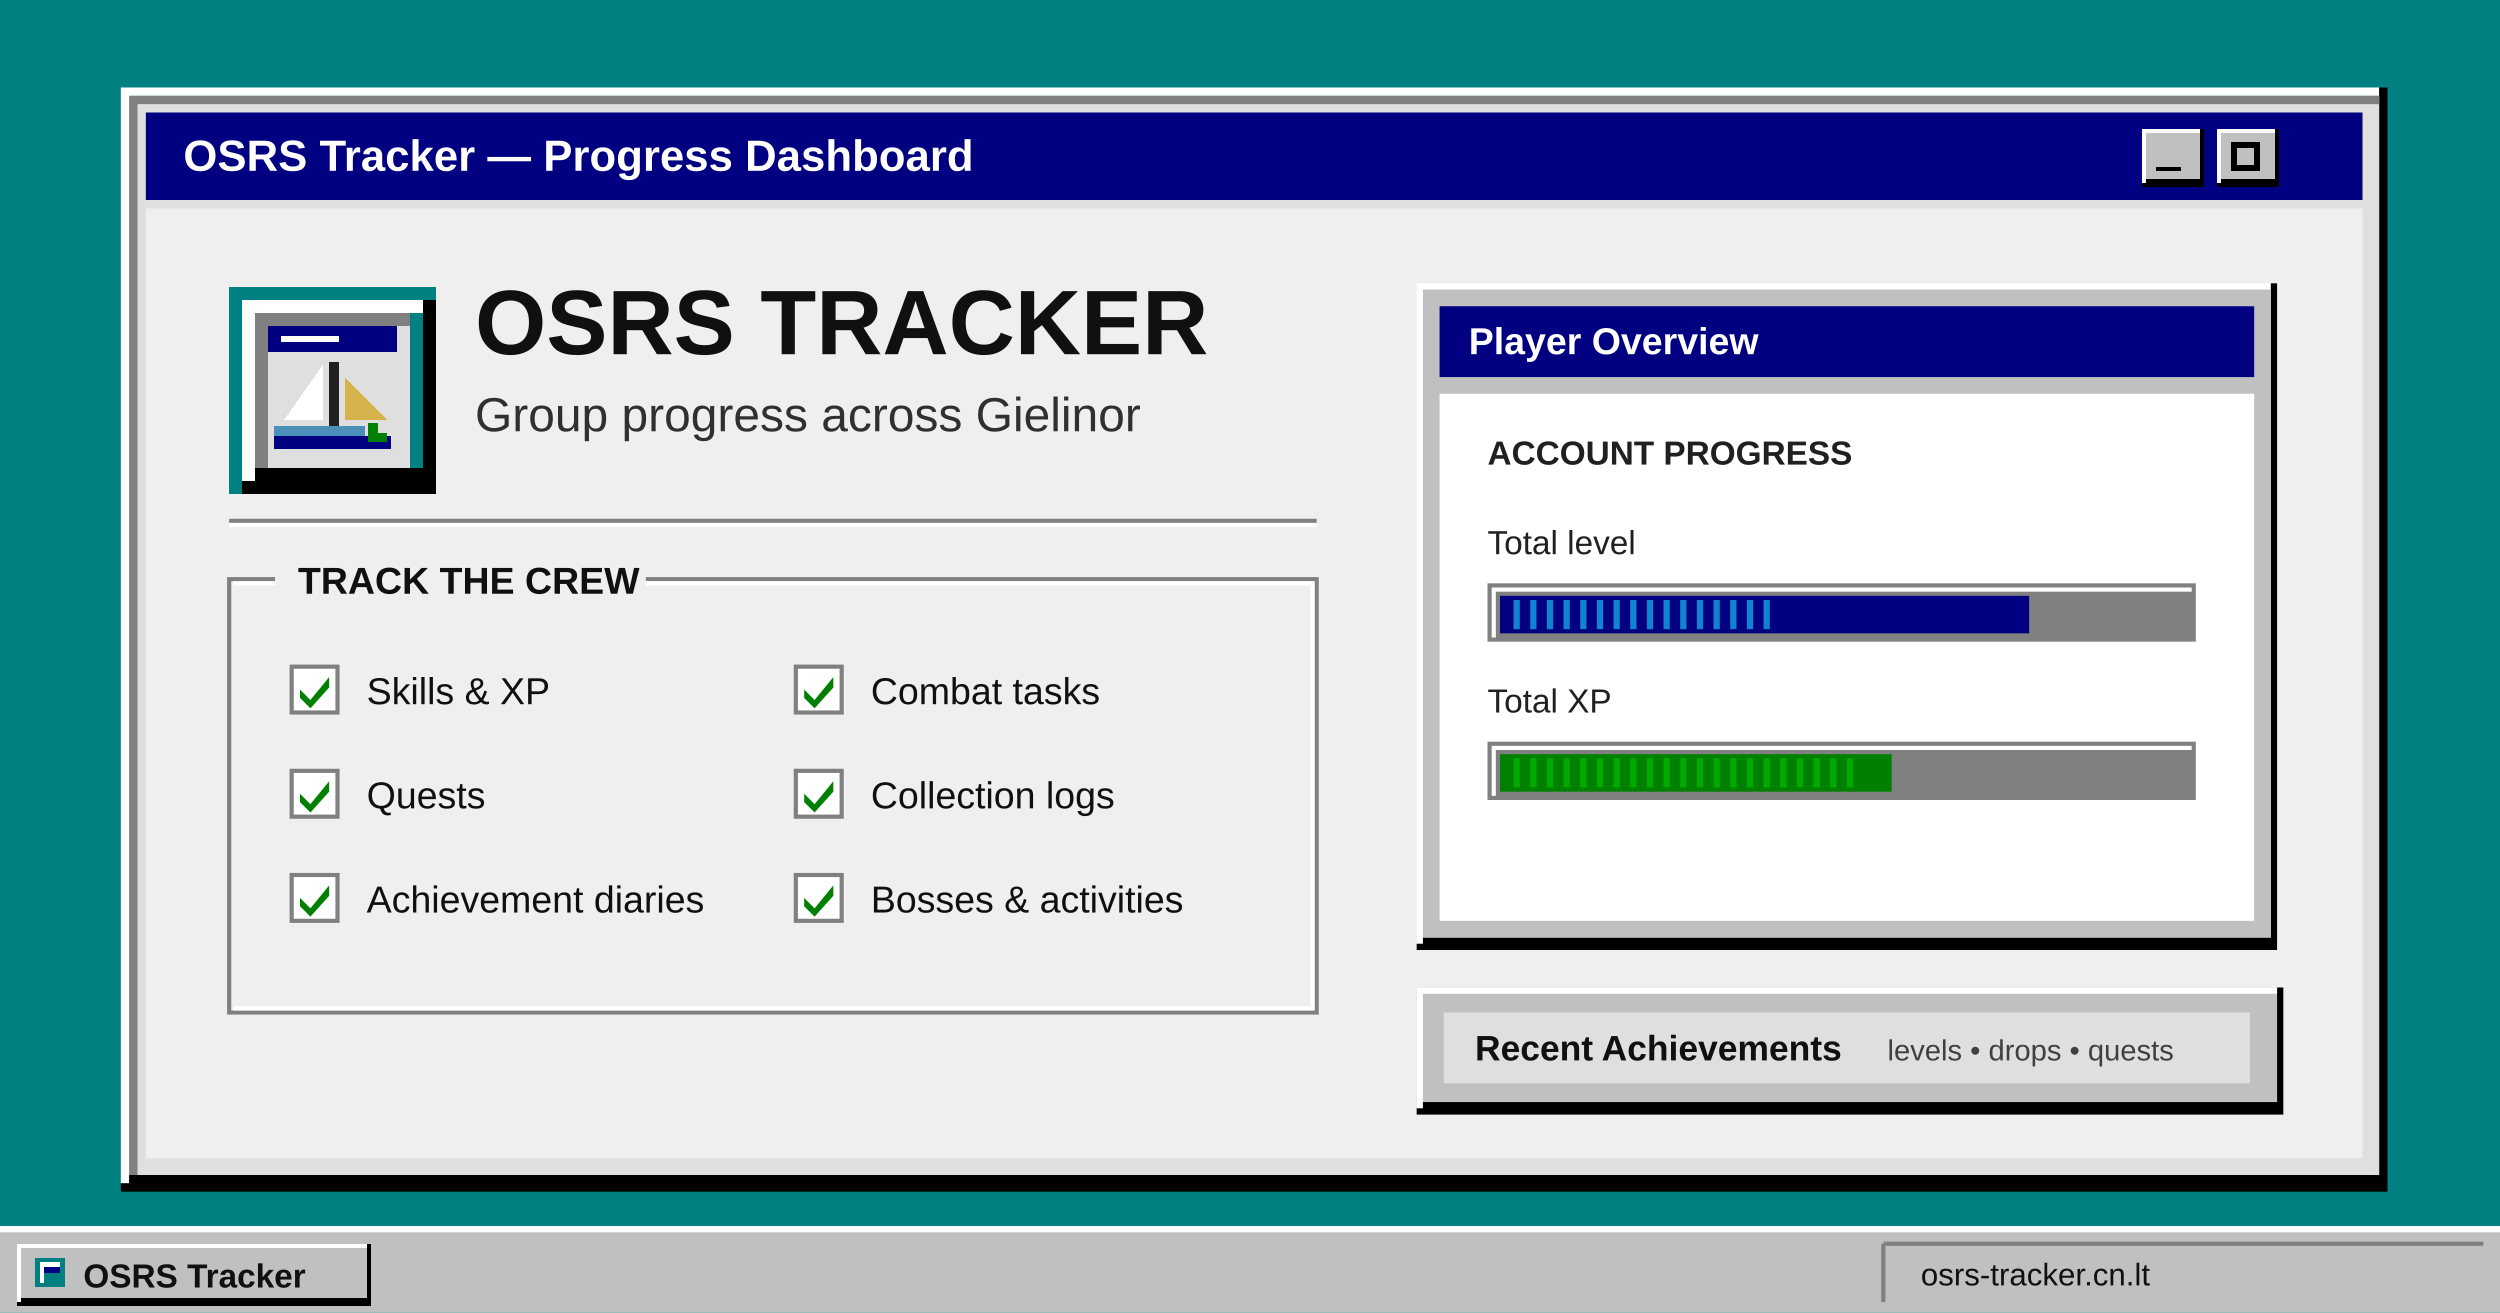
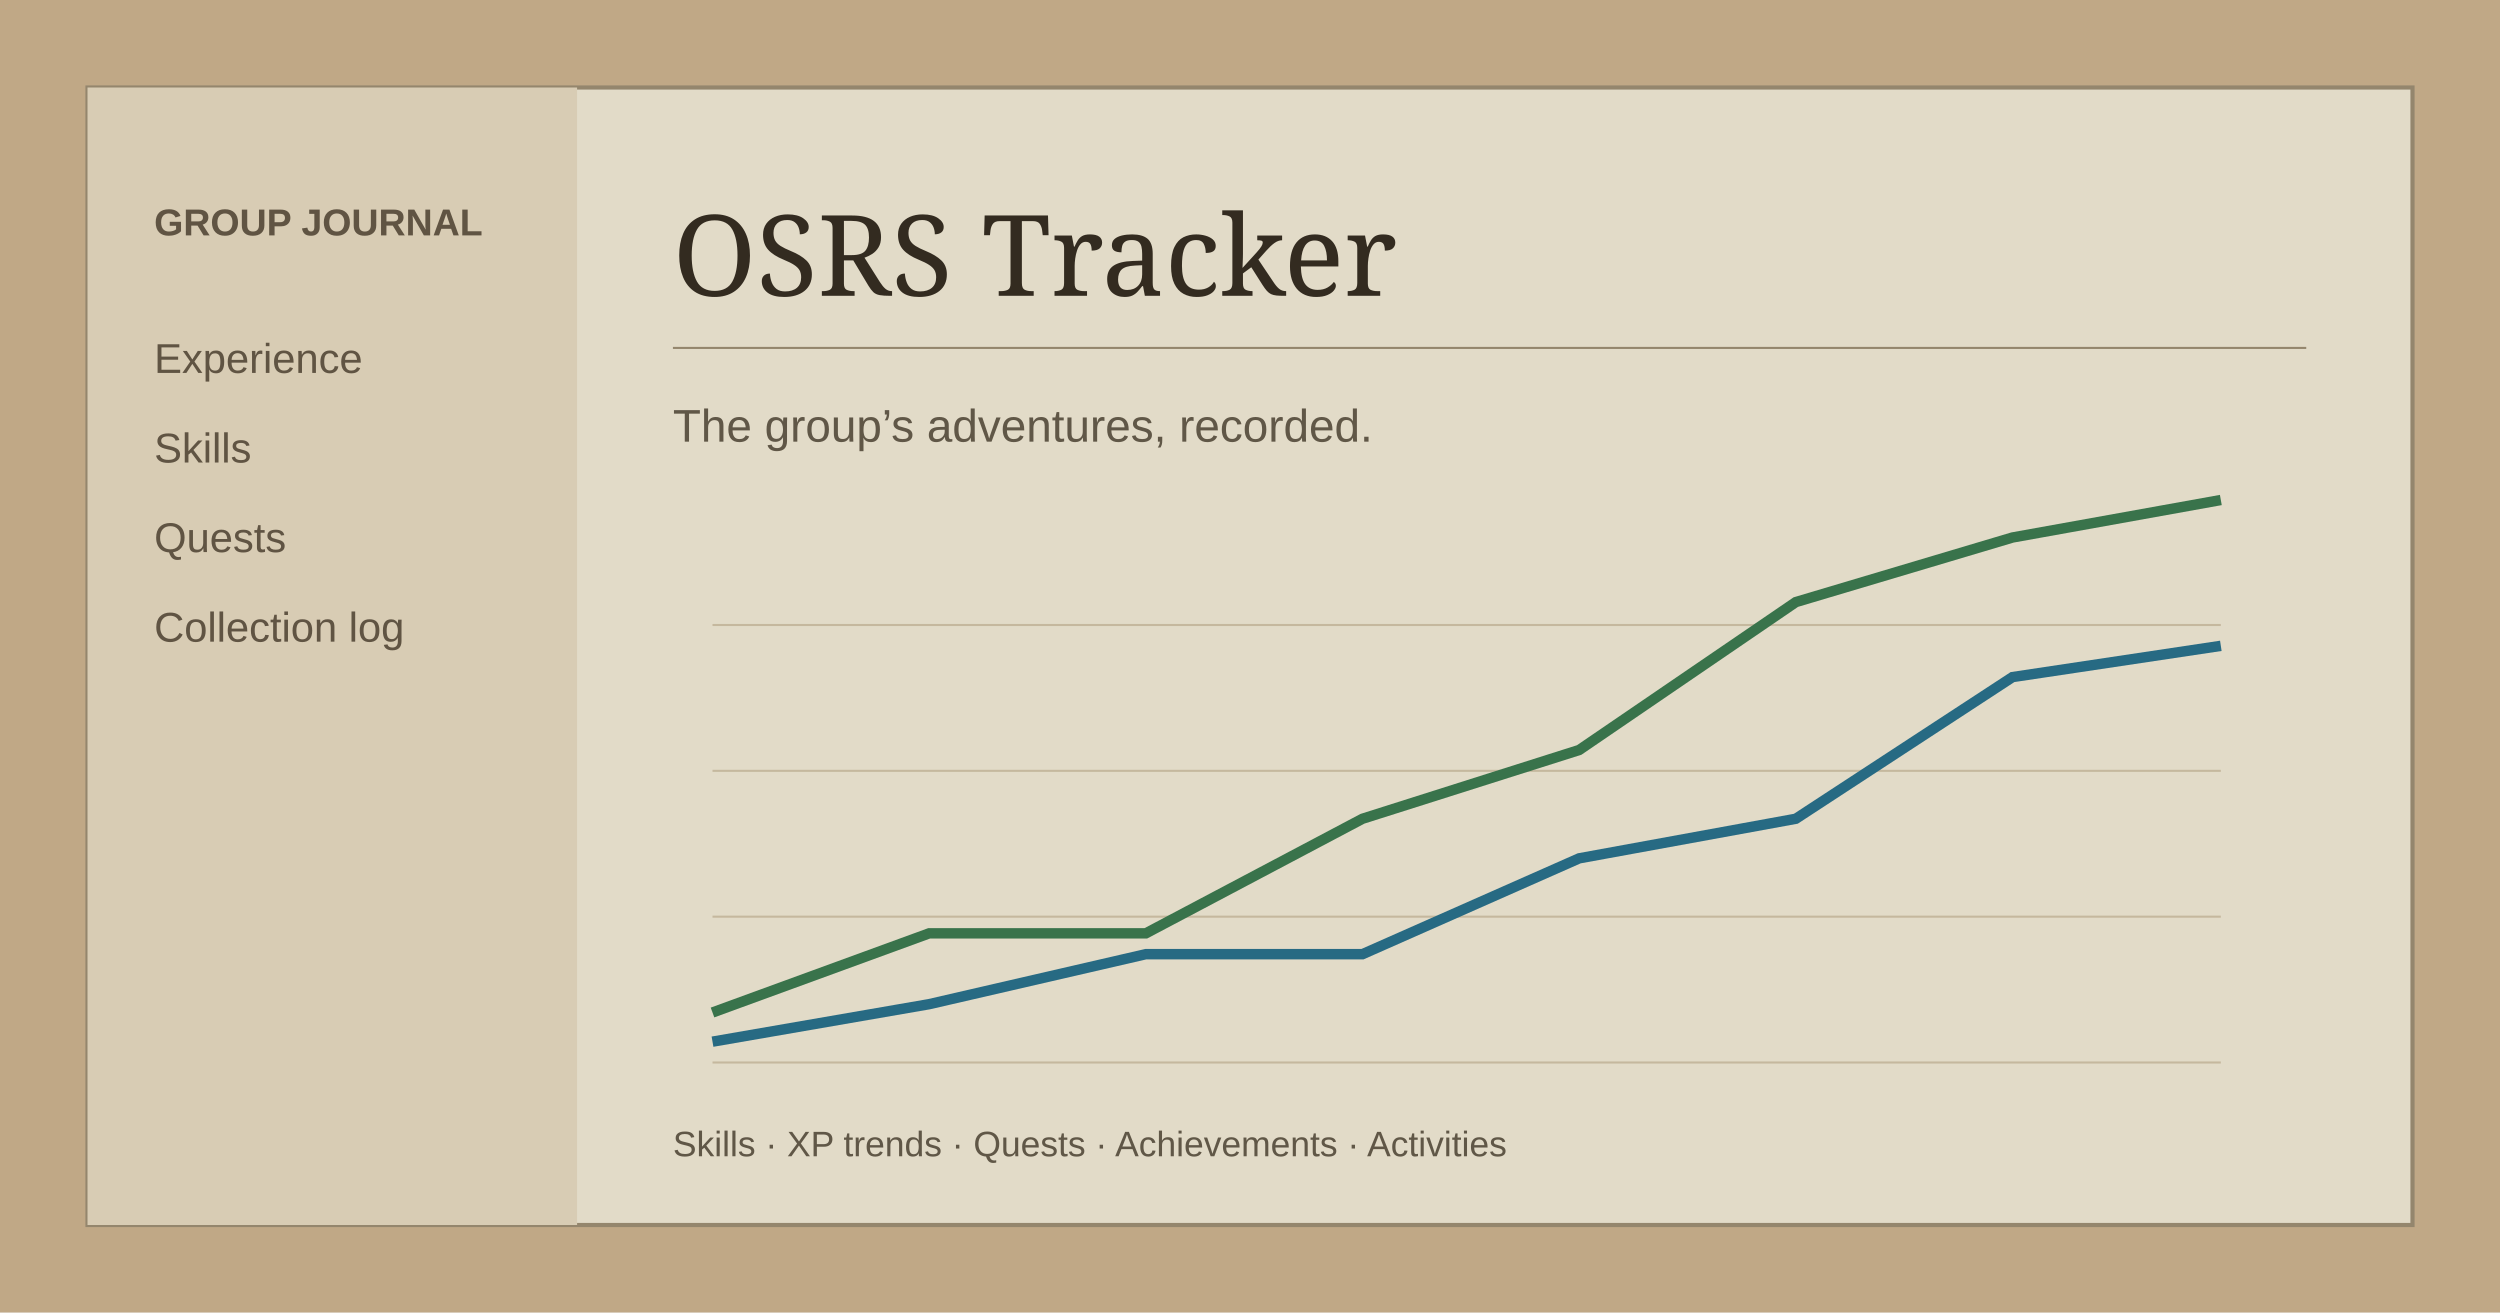
<svg xmlns="http://www.w3.org/2000/svg" width="1200" height="630" viewBox="0 0 1200 630" role="img" aria-labelledby="title description">
-   <rect width="1200" height="630" fill="#008080" />
-   <path fill="#ffffff" d="M58 42h1084v4H62v522h-4z" />
-   <path fill="#000000" d="M62 564h1080V42h4v530H58v-4h4z" />
-   <path fill="#dfdfdf" d="M62 46h1080v518H62z" />
-   <path fill="#808080" d="M62 46h1080v4H66v514h-4z" />
-   <rect x="70" y="54" width="1064" height="42" fill="#000080" />
-   <text x="88" y="82" fill="#ffffff" font-family="Arial, Helvetica, sans-serif" font-size="21" font-weight="700">OSRS Tracker — Progress Dashboard</text>
-   <g transform="translate(1028 62)" shape-rendering="crispEdges">
-     <g>
-       <rect width="28" height="26" fill="#c0c0c0" />
-       <path fill="#ffffff" d="M0 0h28v2H2v24H0z" />
-       <path fill="#000000" d="M2 24h26V0h2v28H0v-2h2z" />
-       <path fill="#000000" d="M7 18h12v2H7z" />
-     </g>
-     <g transform="translate(36)">
-       <rect width="28" height="26" fill="#c0c0c0" />
-       <path fill="#ffffff" d="M0 0h28v2H2v24H0z" />
-       <path fill="#000000" d="M2 24h26V0h2v28H0v-2h2z" />
-       <path fill="#000000" d="M7 6h14v14H7z" />
-       <path fill="#c0c0c0" d="M10 9h8v8h-8z" />
-     </g>
+   <rect width="1200" height="630" fill="#c0a886" />
+   <rect x="42" y="42" width="1116" height="546" fill="#e2dbc8" stroke="#94866d" stroke-width="2" />
+   <rect x="42" y="42" width="235" height="546" fill="#d8ccb4" />
+   <g fill="#605443" font-family="Arial, sans-serif">
+     <text x="74" y="113" font-size="18" font-weight="bold">GROUP JOURNAL</text>
+     <text x="74" y="179" font-size="20">Experience</text>
+     <text x="74" y="222" font-size="20">Skills</text>
+     <text x="74" y="265" font-size="20">Quests</text>
+     <text x="74" y="308" font-size="20">Collection log</text>
  </g>
-   <rect x="70" y="100" width="1064" height="456" fill="#efefef" />
-   <g transform="translate(110 138) scale(1.55)" shape-rendering="crispEdges">
-     <rect width="64" height="64" fill="#008080" />
-     <path fill="#ffffff" d="M4 4h56v4H8v52H4z" />
-     <path fill="#000000" d="M8 56h52V4h4v60H4v-4h4z" />
-     <path fill="#dfdfdf" d="M8 8h48v48H8z" />
-     <path fill="#808080" d="M8 8h48v4H12v44H8z" />
-     <path fill="#000080" d="M12 12h40v8H12z" />
-     <path fill="#ffffff" d="M16 15h18v2H16z" />
-     <path fill="#202020" d="M31 23h3v24h-3z" />
-     <path fill="#ffffff" d="M29 24v17H17z" />
-     <path fill="#d6b34a" d="M36 28v13h13z" />
-     <path fill="#000080" d="M14 46h36v4H14z" />
-     <path fill="#4a90b8" d="M14 43h28v3H14z" />
-     <path fill="#008000" d="M43 42h3v3h3v3h-6z" />
+   <text x="323" y="142" fill="#332b20" font-size="54" font-family="Georgia, serif">OSRS Tracker</text>
+   <path d="M323 167h784" stroke="#94866d" />
+   <text x="323" y="212" fill="#605747" font-size="22" font-family="Arial, sans-serif">The group’s adventures, recorded.</text>
+   <g stroke="#c5b89e">
+     <path d="M342 300h724M342 370h724M342 440h724M342 510h724" />
  </g>
-   <text x="228" y="170" fill="#101010" font-family="Arial, Helvetica, sans-serif" font-size="44" font-weight="700">OSRS TRACKER</text>
-   <text x="228" y="207" fill="#303030" font-family="Arial, Helvetica, sans-serif" font-size="23">Group progress across Gielinor</text>
-   <path d="M110 250H632" stroke="#808080" stroke-width="2" />
-   <path d="M110 252H632" stroke="#ffffff" stroke-width="2" />
-   <rect x="110" y="278" width="522" height="208" fill="#efefef" stroke="#808080" stroke-width="2" />
-   <path d="M112 280H630V484H112" fill="none" stroke="#ffffff" stroke-width="2" />
-   <rect x="132" y="267" width="178" height="24" fill="#efefef" />
-   <text x="143" y="285" fill="#101010" font-family="Arial, Helvetica, sans-serif" font-size="18" font-weight="700">TRACK THE CREW</text>
-   <g font-family="Arial, Helvetica, sans-serif" font-size="18" fill="#101010">
-     <g transform="translate(140 320)">
-       <rect width="22" height="22" fill="#ffffff" stroke="#808080" stroke-width="2" />
-       <path d="M4 11l5 5L18 5v5l-9 10-5-5z" fill="#008000" />
-       <text x="36" y="18">Skills &amp; XP</text>
-     </g>
-     <g transform="translate(140 370)">
-       <rect width="22" height="22" fill="#ffffff" stroke="#808080" stroke-width="2" />
-       <path d="M4 11l5 5L18 5v5l-9 10-5-5z" fill="#008000" />
-       <text x="36" y="18">Quests</text>
-     </g>
-     <g transform="translate(140 420)">
-       <rect width="22" height="22" fill="#ffffff" stroke="#808080" stroke-width="2" />
-       <path d="M4 11l5 5L18 5v5l-9 10-5-5z" fill="#008000" />
-       <text x="36" y="18">Achievement diaries</text>
-     </g>
-     <g transform="translate(382 320)">
-       <rect width="22" height="22" fill="#ffffff" stroke="#808080" stroke-width="2" />
-       <path d="M4 11l5 5L18 5v5l-9 10-5-5z" fill="#008000" />
-       <text x="36" y="18">Combat tasks</text>
-     </g>
-     <g transform="translate(382 370)">
-       <rect width="22" height="22" fill="#ffffff" stroke="#808080" stroke-width="2" />
-       <path d="M4 11l5 5L18 5v5l-9 10-5-5z" fill="#008000" />
-       <text x="36" y="18">Collection logs</text>
-     </g>
-     <g transform="translate(382 420)">
-       <rect width="22" height="22" fill="#ffffff" stroke="#808080" stroke-width="2" />
-       <path d="M4 11l5 5L18 5v5l-9 10-5-5z" fill="#008000" />
-       <text x="36" y="18">Bosses &amp; activities</text>
-     </g>
-   </g>
-   <path fill="#ffffff" d="M680 136h410v3H683v314h-3z" />
-   <path fill="#000000" d="M683 450h407V136h3v320H680v-3h3z" />
-   <rect x="683" y="139" width="407" height="311" fill="#c0c0c0" />
-   <rect x="691" y="147" width="391" height="34" fill="#000080" />
-   <text x="705" y="170" fill="#ffffff" font-family="Arial, Helvetica, sans-serif" font-size="18" font-weight="700">Player Overview</text>
-   <rect x="691" y="189" width="391" height="253" fill="#ffffff" />
-   <text x="714" y="223" fill="#202020" font-family="Arial, Helvetica, sans-serif" font-size="16" font-weight="700">ACCOUNT PROGRESS</text>
-   <g font-family="Arial, Helvetica, sans-serif" font-size="16" fill="#202020">
-     <text x="714" y="266">Total level</text>
-     <rect x="714" y="280" width="340" height="28" fill="#808080" />
-     <path fill="#ffffff" d="M716 282h336v2H718v22h-2z" />
-     <rect x="720" y="286" width="254" height="18" fill="#000080" />
-     <path d="M728 288v14m8-14v14m8-14v14m8-14v14m8-14v14m8-14v14m8-14v14m8-14v14m8-14v14m8-14v14m8-14v14m8-14v14m8-14v14m8-14v14m8-14v14m8-14v14" stroke="#1084d0" stroke-width="3" />
-     <text x="714" y="342">Total XP</text>
-     <rect x="714" y="356" width="340" height="28" fill="#808080" />
-     <path fill="#ffffff" d="M716 358h336v2H718v22h-2z" />
-     <rect x="720" y="362" width="188" height="18" fill="#008000" />
-     <path d="M728 364v14m8-14v14m8-14v14m8-14v14m8-14v14m8-14v14m8-14v14m8-14v14m8-14v14m8-14v14m8-14v14m8-14v14m8-14v14m8-14v14m8-14v14m8-14v14m8-14v14m8-14v14m8-14v14m8-14v14m8-14v14" stroke="#00aa00" stroke-width="3" />
-   </g>
-   <g transform="translate(680 474)">
-     <rect width="413" height="58" fill="#c0c0c0" />
-     <path fill="#ffffff" d="M0 0h413v3H3v55H0z" />
-     <path fill="#000000" d="M3 55h410V0h3v61H0v-3h3z" />
-     <rect x="13" y="12" width="387" height="34" fill="#dfdfdf" />
-     <text x="28" y="35" fill="#101010" font-family="Arial, Helvetica, sans-serif" font-size="17" font-weight="700">Recent Achievements</text>
-     <text x="226" y="35" fill="#404040" font-family="Arial, Helvetica, sans-serif" font-size="14">levels • drops • quests</text>
-   </g>
-   <rect y="590" width="1200" height="40" fill="#c0c0c0" />
-   <path d="M0 590h1200" stroke="#ffffff" stroke-width="3" />
-   <g transform="translate(8 597)" shape-rendering="crispEdges">
-     <rect width="168" height="28" fill="#c0c0c0" />
-     <path fill="#ffffff" d="M0 0h168v2H2v26H0z" />
-     <path fill="#000000" d="M2 26h166V0h2v30H0v-2h2z" />
-     <rect x="9" y="7" width="14" height="14" fill="#008080" />
-     <path fill="#ffffff" d="M11 9h10v2h-8v8h-2z" />
-     <path fill="#000080" d="M13 11h8v3h-8z" />
-     <text x="32" y="21" fill="#101010" font-family="Arial, Helvetica, sans-serif" font-size="16" font-weight="700">OSRS Tracker</text>
-   </g>
-   <g transform="translate(904 597)">
-     <rect width="288" height="28" fill="#c0c0c0" />
-     <path d="M0 0h288" stroke="#808080" stroke-width="2" />
-     <path d="M0 0v28" stroke="#808080" stroke-width="2" />
-     <text x="18" y="20" fill="#101010" font-family="Arial, Helvetica, sans-serif" font-size="15">osrs-tracker.cn.lt</text>
-   </g>
+   <path d="M342 486L446 448L550 448L654 393L758 360L862 289L966 258L1066 240" fill="none" stroke="#39734b" stroke-width="5" />
+   <path d="M342 500L446 482L550 458L654 458L758 412L862 393L966 325L1066 310" fill="none" stroke="#276a83" stroke-width="5" />
+   <text x="323" y="555" fill="#605747" font-size="17" font-family="Arial, sans-serif">Skills · XP trends · Quests · Achievements · Activities</text>
</svg>
